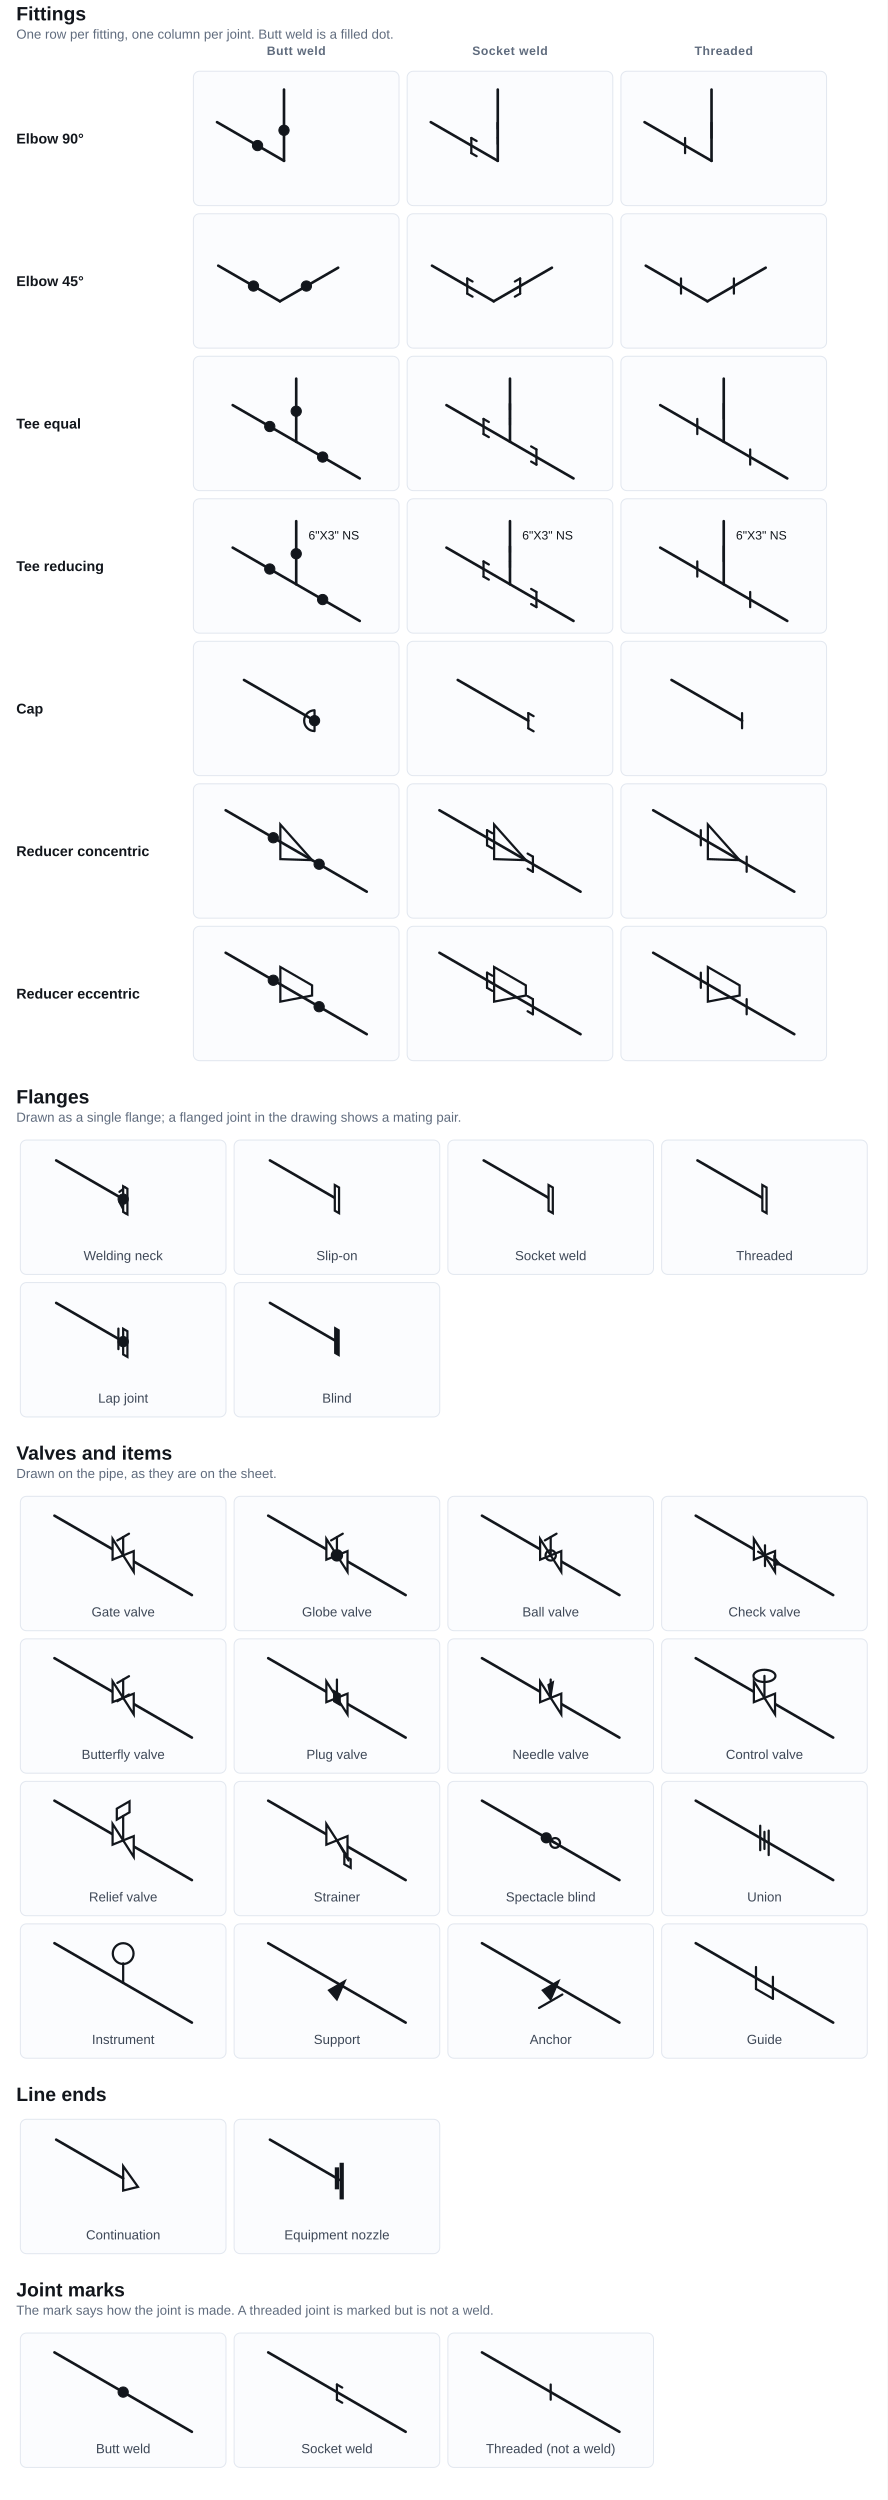
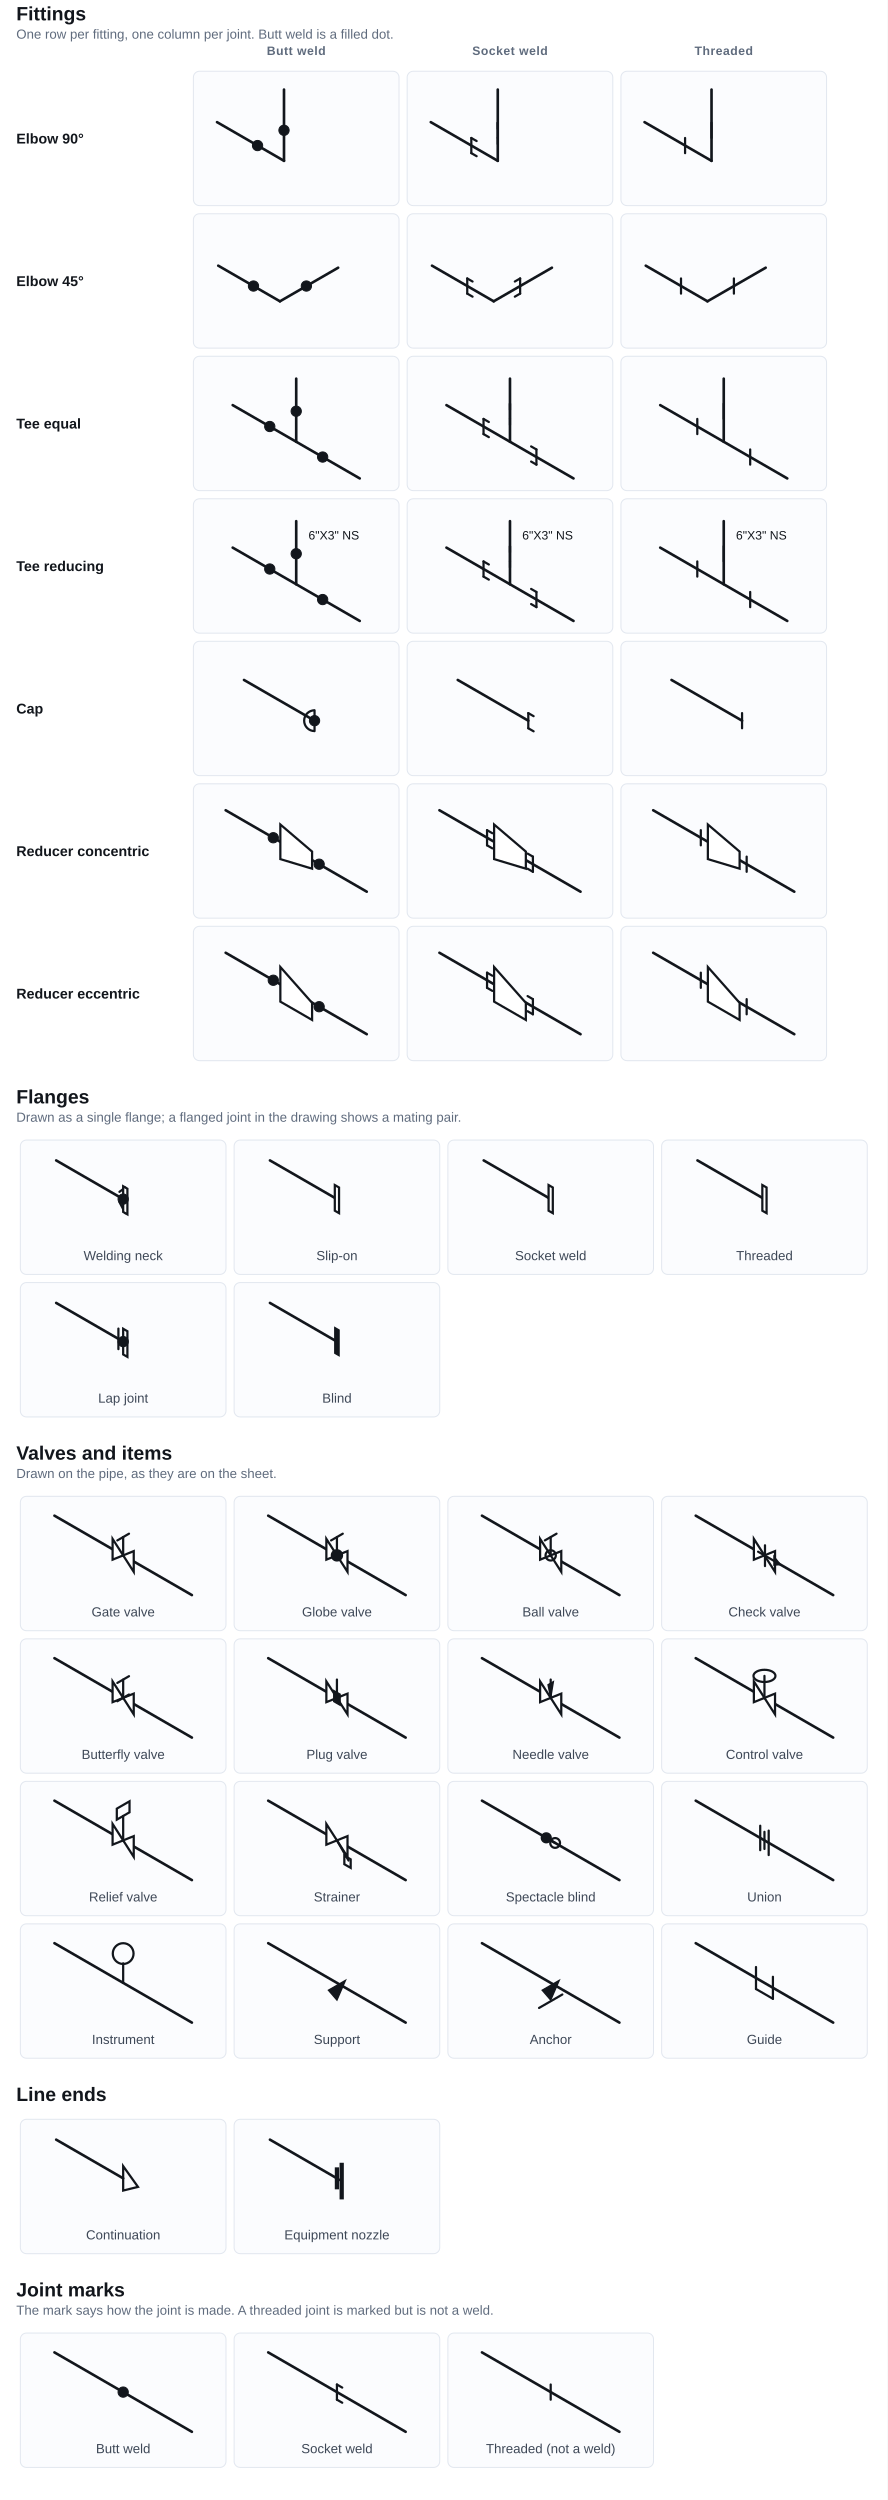
<svg xmlns="http://www.w3.org/2000/svg" viewBox="0 0 872 2456" width="872" height="2456">
  <style>
text { font-family: "Helvetica Neue", Arial, sans-serif; }
.bg { fill: #ffffff; }
.cell { fill: #fbfcfe; stroke: #e2e7ef; stroke-width: 1; }
.cap { font-size: 13px; fill: #3d4756; text-anchor: middle; }
.rowhead { font-size: 14px; font-weight: 600; fill: #12161c; }
.colhead { font-size: 12px; font-weight: 700; fill: #5f6b7d; text-anchor: middle; letter-spacing: 0.04em; }
.head { font-size: 19px; font-weight: 700; fill: #12161c; }
.sub { font-size: 13px; fill: #5f6b7d; }
.pipe { stroke: #12161c; stroke-width: 2.6; stroke-linecap: round; fill: none; }
.fitting-body { fill: none; stroke: #12161c; stroke-width: 2.4; }
.sym-line { stroke: #12161c; stroke-width: 2.2; fill: none; stroke-linecap: round; }
.sym-heavy { stroke: #12161c; stroke-width: 4.2; fill: none; }
.sym-face { stroke: #12161c; stroke-width: 3; fill: none; stroke-linecap: round; }
.sym-fill { fill: #ffffff; stroke: #12161c; stroke-width: 2.2; }
.sym-hollow { fill: none; stroke: #12161c; stroke-width: 2.2; }
.sym-solid { fill: #12161c; stroke: #12161c; stroke-width: 1.4; }
.joint-bw { fill: #12161c; stroke: #12161c; stroke-width: 1; }
.note { fill: #12161c; font-size: 12px; }
</style>
  <rect class="bg" x="0" y="0" width="872" height="2456" />
  <text class="head" x="16" y="20">Fittings</text>
  <text class="sub" x="16" y="38">One row per fitting, one column per joint. Butt weld is a filled dot.</text>
  <text class="colhead" x="291" y="54">Butt weld</text>
  <text class="colhead" x="501" y="54">Socket weld</text>
  <text class="colhead" x="711" y="54">Threaded</text>
  <text class="rowhead" x="16" y="141">Elbow 90°</text>
  <rect class="cell" x="190" y="70" width="202" height="132" rx="6" />
  <line class="pipe" x1="213.2" y1="120.0" x2="279.0" y2="158.0" />
  <line class="pipe" x1="279.0" y1="158.0" x2="279.0" y2="88.0" />
  <circle class="joint-bw" cx="253.02" cy="143.00" r="5.04" />
  <circle class="joint-bw" cx="279.00" cy="128.00" r="5.04" />
  <rect class="cell" x="400" y="70" width="202" height="132" rx="6" />
  <line class="pipe" x1="423.2" y1="120.0" x2="489.0" y2="158.0" />
  <line class="pipe" x1="489.0" y1="158.0" x2="489.0" y2="88.0" />
  <line class="sym-line" x1="463.02" y1="150.44" x2="463.02" y2="135.56" />
  <line class="sym-line" x1="463.02" y1="150.44" x2="468.22" y2="153.44" />
  <line class="sym-line" x1="463.02" y1="135.56" x2="468.22" y2="138.56" />
  <line class="sym-line" x1="489.00" y1="135.44" x2="489.00" y2="120.56" />
  <line class="sym-line" x1="489.00" y1="135.44" x2="489.00" y2="141.44" />
  <line class="sym-line" x1="489.00" y1="120.56" x2="489.00" y2="126.56" />
  <rect class="cell" x="610" y="70" width="202" height="132" rx="6" />
  <line class="pipe" x1="633.2" y1="120.0" x2="699.0" y2="158.0" />
  <line class="pipe" x1="699.0" y1="158.0" x2="699.0" y2="88.0" />
  <line class="sym-line" x1="673.02" y1="150.44" x2="673.02" y2="135.56" />
  <line class="sym-line" x1="699.00" y1="135.44" x2="699.00" y2="120.56" />
  <text class="rowhead" x="16" y="281">Elbow 45°</text>
  <rect class="cell" x="190" y="210" width="202" height="132" rx="6" />
  <line class="pipe" x1="214.4" y1="261.0" x2="275.0" y2="296.0" />
  <line class="pipe" x1="275.0" y1="296.0" x2="332.2" y2="263.0" />
  <circle class="joint-bw" cx="249.02" cy="281.00" r="5.04" />
  <circle class="joint-bw" cx="300.98" cy="281.00" r="5.04" />
  <rect class="cell" x="400" y="210" width="202" height="132" rx="6" />
  <line class="pipe" x1="424.4" y1="261.0" x2="485.0" y2="296.0" />
  <line class="pipe" x1="485.0" y1="296.0" x2="542.2" y2="263.0" />
  <line class="sym-line" x1="459.02" y1="288.44" x2="459.02" y2="273.56" />
  <line class="sym-line" x1="459.02" y1="288.44" x2="464.22" y2="291.44" />
  <line class="sym-line" x1="459.02" y1="273.56" x2="464.22" y2="276.56" />
  <line class="sym-line" x1="510.98" y1="288.44" x2="510.98" y2="273.56" />
  <line class="sym-line" x1="510.98" y1="288.44" x2="505.78" y2="291.44" />
  <line class="sym-line" x1="510.98" y1="273.56" x2="505.78" y2="276.56" />
  <rect class="cell" x="610" y="210" width="202" height="132" rx="6" />
  <line class="pipe" x1="634.4" y1="261.0" x2="695.0" y2="296.0" />
  <line class="pipe" x1="695.0" y1="296.0" x2="752.2" y2="263.0" />
  <line class="sym-line" x1="669.02" y1="288.44" x2="669.02" y2="273.56" />
  <line class="sym-line" x1="720.98" y1="288.44" x2="720.98" y2="273.56" />
  <text class="rowhead" x="16" y="421">Tee equal</text>
  <rect class="cell" x="190" y="350" width="202" height="132" rx="6" />
  <line class="pipe" x1="228.6" y1="398.0" x2="353.4" y2="470.0" />
  <line class="pipe" x1="291.0" y1="434.0" x2="291.0" y2="372.0" />
  <circle class="joint-bw" cx="265.02" cy="419.00" r="5.04" />
  <circle class="joint-bw" cx="316.98" cy="449.00" r="5.04" />
  <circle class="joint-bw" cx="291.00" cy="404.00" r="5.04" />
  <rect class="cell" x="400" y="350" width="202" height="132" rx="6" />
  <line class="pipe" x1="438.6" y1="398.0" x2="563.4" y2="470.0" />
  <line class="pipe" x1="501.0" y1="434.0" x2="501.0" y2="372.0" />
  <line class="sym-line" x1="475.02" y1="426.44" x2="475.02" y2="411.56" />
  <line class="sym-line" x1="475.02" y1="426.44" x2="480.22" y2="429.44" />
  <line class="sym-line" x1="475.02" y1="411.56" x2="480.22" y2="414.56" />
  <line class="sym-line" x1="526.98" y1="456.44" x2="526.98" y2="441.56" />
  <line class="sym-line" x1="526.98" y1="456.44" x2="521.78" y2="453.44" />
  <line class="sym-line" x1="526.98" y1="441.56" x2="521.78" y2="438.56" />
  <line class="sym-line" x1="501.00" y1="411.44" x2="501.00" y2="396.56" />
  <line class="sym-line" x1="501.00" y1="411.44" x2="501.00" y2="417.44" />
  <line class="sym-line" x1="501.00" y1="396.56" x2="501.00" y2="402.56" />
  <rect class="cell" x="610" y="350" width="202" height="132" rx="6" />
  <line class="pipe" x1="648.6" y1="398.0" x2="773.4" y2="470.0" />
  <line class="pipe" x1="711.0" y1="434.0" x2="711.0" y2="372.0" />
  <line class="sym-line" x1="685.02" y1="426.44" x2="685.02" y2="411.56" />
  <line class="sym-line" x1="736.98" y1="456.44" x2="736.98" y2="441.56" />
  <line class="sym-line" x1="711.00" y1="411.44" x2="711.00" y2="396.56" />
  <text class="rowhead" x="16" y="561">Tee reducing</text>
  <rect class="cell" x="190" y="490" width="202" height="132" rx="6" />
  <line class="pipe" x1="228.6" y1="538.0" x2="353.4" y2="610.0" />
  <line class="pipe" x1="291.0" y1="574.0" x2="291.0" y2="512.0" />
  <circle class="joint-bw" cx="265.02" cy="559.00" r="5.04" />
  <circle class="joint-bw" cx="316.98" cy="589.00" r="5.04" />
  <circle class="joint-bw" cx="291.00" cy="544.00" r="5.04" />
  <text class="note" x="303.0" y="530.0">6"X3" NS</text>
  <rect class="cell" x="400" y="490" width="202" height="132" rx="6" />
  <line class="pipe" x1="438.6" y1="538.0" x2="563.4" y2="610.0" />
  <line class="pipe" x1="501.0" y1="574.0" x2="501.0" y2="512.0" />
  <line class="sym-line" x1="475.02" y1="566.44" x2="475.02" y2="551.56" />
  <line class="sym-line" x1="475.02" y1="566.44" x2="480.22" y2="569.44" />
  <line class="sym-line" x1="475.02" y1="551.56" x2="480.22" y2="554.56" />
  <line class="sym-line" x1="526.98" y1="596.44" x2="526.98" y2="581.56" />
  <line class="sym-line" x1="526.98" y1="596.44" x2="521.78" y2="593.44" />
  <line class="sym-line" x1="526.98" y1="581.56" x2="521.78" y2="578.56" />
  <line class="sym-line" x1="501.00" y1="551.44" x2="501.00" y2="536.56" />
  <line class="sym-line" x1="501.00" y1="551.44" x2="501.00" y2="557.44" />
  <line class="sym-line" x1="501.00" y1="536.56" x2="501.00" y2="542.56" />
  <text class="note" x="513.0" y="530.0">6"X3" NS</text>
  <rect class="cell" x="610" y="490" width="202" height="132" rx="6" />
  <line class="pipe" x1="648.6" y1="538.0" x2="773.4" y2="610.0" />
  <line class="pipe" x1="711.0" y1="574.0" x2="711.0" y2="512.0" />
  <line class="sym-line" x1="685.02" y1="566.44" x2="685.02" y2="551.56" />
  <line class="sym-line" x1="736.98" y1="596.44" x2="736.98" y2="581.56" />
  <line class="sym-line" x1="711.00" y1="551.44" x2="711.00" y2="536.56" />
  <text class="note" x="723.0" y="530.0">6"X3" NS</text>
  <text class="rowhead" x="16" y="701">Cap</text>
  <rect class="cell" x="190" y="630" width="202" height="132" rx="6" />
  <line class="pipe" x1="239.7" y1="668.0" x2="309.0" y2="708.0" />
  <line class="sym-line" x1="309.00" y1="718.20" x2="309.00" y2="697.80" />
  <path class="sym-hollow" d="M 309.00 718.20 A 10.20 10.20 0 0 1 309.00 697.80" />
  <circle class="joint-bw" cx="309.00" cy="708.00" r="5.04" />
  <rect class="cell" x="400" y="630" width="202" height="132" rx="6" />
  <line class="pipe" x1="449.7" y1="668.0" x2="519.0" y2="708.0" />
  <line class="sym-line" x1="519.00" y1="715.44" x2="519.00" y2="700.56" />
  <line class="sym-line" x1="519.00" y1="715.44" x2="524.20" y2="718.44" />
  <line class="sym-line" x1="519.00" y1="700.56" x2="524.20" y2="703.56" />
  <rect class="cell" x="610" y="630" width="202" height="132" rx="6" />
  <line class="pipe" x1="659.7" y1="668.0" x2="729.0" y2="708.0" />
  <line class="sym-line" x1="729.00" y1="715.44" x2="729.00" y2="700.56" />
  <text class="rowhead" x="16" y="841">Reducer concentric</text>
  <rect class="cell" x="190" y="770" width="202" height="132" rx="6" />
  <line class="pipe" x1="221.7" y1="796.0" x2="360.3" y2="876.0" />
-   <polygon class="sym-hollow" points="275.41,844.00 275.41,810.00 306.59,845.00" />
+   <polygon class="sym-fill" points="275.41,844.00 275.41,810.00 306.59,836.60 306.59,853.40" />
  <circle class="joint-bw" cx="268.48" cy="823.00" r="5.04" />
  <circle class="joint-bw" cx="313.52" cy="849.00" r="5.04" />
  <rect class="cell" x="400" y="770" width="202" height="132" rx="6" />
  <line class="pipe" x1="431.7" y1="796.0" x2="570.3" y2="876.0" />
-   <polygon class="sym-hollow" points="485.41,844.00 485.41,810.00 516.59,845.00" />
+   <polygon class="sym-fill" points="485.41,844.00 485.41,810.00 516.59,836.60 516.59,853.40" />
  <line class="sym-line" x1="478.48" y1="830.44" x2="478.48" y2="815.56" />
  <line class="sym-line" x1="478.48" y1="830.44" x2="483.68" y2="833.44" />
  <line class="sym-line" x1="478.48" y1="815.56" x2="483.68" y2="818.56" />
  <line class="sym-line" x1="523.52" y1="856.44" x2="523.52" y2="841.56" />
  <line class="sym-line" x1="523.52" y1="856.44" x2="518.32" y2="853.44" />
  <line class="sym-line" x1="523.52" y1="841.56" x2="518.32" y2="838.56" />
  <rect class="cell" x="610" y="770" width="202" height="132" rx="6" />
  <line class="pipe" x1="641.7" y1="796.0" x2="780.3" y2="876.0" />
-   <polygon class="sym-hollow" points="695.41,844.00 695.41,810.00 726.59,845.00" />
+   <polygon class="sym-fill" points="695.41,844.00 695.41,810.00 726.59,836.60 726.59,853.40" />
  <line class="sym-line" x1="688.48" y1="830.44" x2="688.48" y2="815.56" />
  <line class="sym-line" x1="733.52" y1="856.44" x2="733.52" y2="841.56" />
  <text class="rowhead" x="16" y="981">Reducer eccentric</text>
  <rect class="cell" x="190" y="910" width="202" height="132" rx="6" />
  <line class="pipe" x1="221.7" y1="936.0" x2="360.3" y2="1016.0" />
-   <polygon class="sym-hollow" points="275.41,984.00 275.41,950.00 306.59,968.00 306.59,978.00" />
+   <polygon class="sym-fill" points="275.41,984.00 275.41,950.00 306.59,985.20 306.59,1002.00" />
  <circle class="joint-bw" cx="268.48" cy="963.00" r="5.04" />
  <circle class="joint-bw" cx="313.52" cy="989.00" r="5.04" />
  <rect class="cell" x="400" y="910" width="202" height="132" rx="6" />
  <line class="pipe" x1="431.7" y1="936.0" x2="570.3" y2="1016.0" />
-   <polygon class="sym-hollow" points="485.41,984.00 485.41,950.00 516.59,968.00 516.59,978.00" />
+   <polygon class="sym-fill" points="485.41,984.00 485.41,950.00 516.59,985.20 516.59,1002.00" />
  <line class="sym-line" x1="478.48" y1="970.44" x2="478.48" y2="955.56" />
  <line class="sym-line" x1="478.48" y1="970.44" x2="483.68" y2="973.44" />
  <line class="sym-line" x1="478.48" y1="955.56" x2="483.68" y2="958.56" />
  <line class="sym-line" x1="523.52" y1="996.44" x2="523.52" y2="981.56" />
  <line class="sym-line" x1="523.52" y1="996.44" x2="518.32" y2="993.44" />
  <line class="sym-line" x1="523.52" y1="981.56" x2="518.32" y2="978.56" />
  <rect class="cell" x="610" y="910" width="202" height="132" rx="6" />
  <line class="pipe" x1="641.7" y1="936.0" x2="780.3" y2="1016.0" />
-   <polygon class="sym-hollow" points="695.41,984.00 695.41,950.00 726.59,968.00 726.59,978.00" />
+   <polygon class="sym-fill" points="695.41,984.00 695.41,950.00 726.59,985.20 726.59,1002.00" />
  <line class="sym-line" x1="688.48" y1="970.44" x2="688.48" y2="955.56" />
  <line class="sym-line" x1="733.52" y1="996.44" x2="733.52" y2="981.56" />
  <text class="head" x="16" y="1084">Flanges</text>
  <text class="sub" x="16" y="1102">Drawn as a single flange; a flanged joint in the drawing shows a mating pair.</text>
  <rect class="cell" x="20" y="1120" width="202" height="132" rx="6" />
  <line class="pipe" x1="55.2" y1="1140.0" x2="121.0" y2="1178.0" />
  <line class="sym-line" x1="117.36" y1="1180.94" x2="123.08" y2="1191.80" />
  <line class="sym-line" x1="117.36" y1="1170.86" x2="123.08" y2="1166.60" />
  <polygon class="sym-fill" points="121.00,1190.60 125.16,1193.00 125.16,1167.80 121.00,1165.40" />
  <circle class="joint-bw" cx="121.00" cy="1178.00" r="5.04" />
  <text class="cap" x="121" y="1238">Welding neck</text>
  <rect class="cell" x="230" y="1120" width="202" height="132" rx="6" />
  <line class="pipe" x1="265.2" y1="1140.0" x2="331.0" y2="1178.0" />
  <polygon class="sym-fill" points="328.92,1189.40 333.08,1191.80 333.08,1166.60 328.92,1164.20" />
  <text class="cap" x="331" y="1238">Slip-on</text>
  <rect class="cell" x="440" y="1120" width="202" height="132" rx="6" />
  <line class="pipe" x1="475.2" y1="1140.0" x2="541.0" y2="1178.0" />
  <polygon class="sym-fill" points="538.92,1189.40 543.08,1191.80 543.08,1166.60 538.92,1164.20" />
  <text class="cap" x="541" y="1238">Socket weld</text>
  <rect class="cell" x="650" y="1120" width="202" height="132" rx="6" />
  <line class="pipe" x1="685.2" y1="1140.0" x2="751.0" y2="1178.0" />
  <polygon class="sym-fill" points="748.92,1189.40 753.08,1191.80 753.08,1166.60 748.92,1164.20" />
  <text class="cap" x="751" y="1238">Threaded</text>
  <rect class="cell" x="20" y="1260" width="202" height="132" rx="6" />
  <line class="pipe" x1="55.2" y1="1280.0" x2="121.0" y2="1318.0" />
  <polygon class="sym-fill" points="121.00,1330.60 125.16,1333.00 125.16,1307.80 121.00,1305.40" />
  <line class="sym-line" x1="116.32" y1="1325.38" x2="116.32" y2="1305.22" />
  <circle class="joint-bw" cx="121.00" cy="1318.00" r="5.04" />
  <text class="cap" x="121" y="1378">Lap joint</text>
  <rect class="cell" x="230" y="1260" width="202" height="132" rx="6" />
  <line class="pipe" x1="265.2" y1="1280.0" x2="331.0" y2="1318.0" />
  <polygon class="sym-solid" points="328.92,1329.40 333.08,1331.80 333.08,1306.60 328.92,1304.20" />
  <text class="cap" x="331" y="1378">Blind</text>
  <text class="head" x="16" y="1434">Valves and items</text>
  <text class="sub" x="16" y="1452">Drawn on the pipe, as they are on the sheet.</text>
  <rect class="cell" x="20" y="1470" width="202" height="132" rx="6" />
  <line class="pipe" x1="53.5" y1="1489.0" x2="188.5" y2="1567.0" />
  <polygon class="sym-fill" points="110.61,1532.20 110.61,1511.80 121.00,1528.00" />
  <polygon class="sym-fill" points="131.39,1544.20 131.39,1523.80 121.00,1528.00" />
  <line class="sym-line" x1="121.00" y1="1528.00" x2="121.00" y2="1510.00" />
  <line class="sym-line" x1="115.28" y1="1513.30" x2="126.72" y2="1506.70" />
  <text class="cap" x="121" y="1588">Gate valve</text>
  <rect class="cell" x="230" y="1470" width="202" height="132" rx="6" />
  <line class="pipe" x1="263.5" y1="1489.0" x2="398.5" y2="1567.0" />
  <polygon class="sym-fill" points="320.61,1532.20 320.61,1511.80 331.00,1528.00" />
  <polygon class="sym-fill" points="341.39,1544.20 341.39,1523.80 331.00,1528.00" />
  <circle class="sym-solid" cx="331.00" cy="1528.00" r="5.40" />
  <line class="sym-line" x1="331.00" y1="1528.00" x2="331.00" y2="1510.00" />
  <line class="sym-line" x1="325.28" y1="1513.30" x2="336.72" y2="1506.70" />
  <text class="cap" x="331" y="1588">Globe valve</text>
  <rect class="cell" x="440" y="1470" width="202" height="132" rx="6" />
  <line class="pipe" x1="473.5" y1="1489.0" x2="608.5" y2="1567.0" />
  <polygon class="sym-fill" points="530.61,1532.20 530.61,1511.80 541.00,1528.00" />
  <polygon class="sym-fill" points="551.39,1544.20 551.39,1523.80 541.00,1528.00" />
  <circle class="sym-hollow" cx="541.00" cy="1528.00" r="5.04" />
  <line class="sym-line" x1="541.00" y1="1528.00" x2="541.00" y2="1510.00" />
  <line class="sym-line" x1="535.28" y1="1513.30" x2="546.72" y2="1506.70" />
  <text class="cap" x="541" y="1588">Ball valve</text>
  <rect class="cell" x="650" y="1470" width="202" height="132" rx="6" />
  <line class="pipe" x1="683.5" y1="1489.0" x2="818.5" y2="1567.0" />
  <polygon class="sym-fill" points="740.61,1532.20 740.61,1511.80 751.00,1528.00" />
  <polygon class="sym-fill" points="761.39,1544.20 761.39,1523.80 751.00,1528.00" />
  <line class="sym-line" x1="751.52" y1="1538.50" x2="751.52" y2="1518.10" />
  <line class="sym-line" x1="744.76" y1="1524.40" x2="760.35" y2="1533.40" />
  <polygon class="sym-solid" points="766.59,1537.00 760.35,1537.60 760.35,1529.20" />
  <text class="cap" x="751" y="1588">Check valve</text>
  <rect class="cell" x="20" y="1610" width="202" height="132" rx="6" />
  <line class="pipe" x1="53.5" y1="1629.0" x2="188.5" y2="1707.0" />
  <polygon class="sym-fill" points="110.61,1672.20 110.61,1651.80 121.00,1668.00" />
  <polygon class="sym-fill" points="131.39,1684.20 131.39,1663.80 121.00,1668.00" />
  <line class="sym-line" x1="115.28" y1="1671.30" x2="126.72" y2="1664.70" />
  <line class="sym-line" x1="121.00" y1="1668.00" x2="121.00" y2="1650.00" />
  <line class="sym-line" x1="115.28" y1="1653.30" x2="126.72" y2="1646.70" />
  <text class="cap" x="121" y="1728">Butterfly valve</text>
  <rect class="cell" x="230" y="1610" width="202" height="132" rx="6" />
  <line class="pipe" x1="263.5" y1="1629.0" x2="398.5" y2="1707.0" />
  <polygon class="sym-fill" points="320.61,1672.20 320.61,1651.80 331.00,1668.00" />
  <polygon class="sym-fill" points="341.39,1684.20 341.39,1663.80 331.00,1668.00" />
  <polygon class="sym-solid" points="327.88,1671.60 334.12,1675.20 334.12,1664.40 327.88,1660.80" />
  <line class="sym-line" x1="331.00" y1="1668.00" x2="331.00" y2="1650.00" />
  <text class="cap" x="331" y="1728">Plug valve</text>
  <rect class="cell" x="440" y="1610" width="202" height="132" rx="6" />
  <line class="pipe" x1="473.5" y1="1629.0" x2="608.5" y2="1707.0" />
  <polygon class="sym-fill" points="530.61,1672.20 530.61,1651.80 541.00,1668.00" />
  <polygon class="sym-fill" points="551.39,1684.20 551.39,1663.80 541.00,1668.00" />
  <line class="sym-line" x1="541.00" y1="1668.00" x2="541.00" y2="1650.00" />
  <polygon class="sym-solid" points="541.00,1668.00 538.40,1655.10 543.60,1652.10" />
  <text class="cap" x="541" y="1728">Needle valve</text>
  <rect class="cell" x="650" y="1610" width="202" height="132" rx="6" />
  <line class="pipe" x1="683.5" y1="1629.0" x2="818.5" y2="1707.0" />
  <polygon class="sym-fill" points="740.61,1672.20 740.61,1651.80 751.00,1668.00" />
  <polygon class="sym-fill" points="761.39,1684.20 761.39,1663.80 751.00,1668.00" />
  <line class="sym-line" x1="751.00" y1="1668.00" x2="751.00" y2="1646.40" />
  <ellipse class="sym-hollow" cx="751.00" cy="1646.40" rx="10.80" ry="6.00" />
  <text class="cap" x="751" y="1728">Control valve</text>
  <rect class="cell" x="20" y="1750" width="202" height="132" rx="6" />
  <line class="pipe" x1="53.5" y1="1769.0" x2="188.5" y2="1847.0" />
  <polygon class="sym-fill" points="110.61,1812.20 110.61,1791.80 121.00,1808.00" />
  <polygon class="sym-fill" points="131.39,1824.20 131.39,1803.80 121.00,1808.00" />
  <line class="sym-line" x1="121.00" y1="1808.00" x2="121.00" y2="1784.00" />
  <polygon class="sym-hollow" points="114.76,1787.60 127.24,1780.40 127.24,1769.60 114.76,1776.80" />
  <text class="cap" x="121" y="1868">Relief valve</text>
  <rect class="cell" x="230" y="1750" width="202" height="132" rx="6" />
  <line class="pipe" x1="263.5" y1="1769.0" x2="398.5" y2="1847.0" />
  <polygon class="sym-fill" points="320.61,1812.20 320.61,1791.80 331.00,1808.00" />
  <polygon class="sym-fill" points="341.39,1824.20 341.39,1803.80 331.00,1808.00" />
  <line class="sym-line" x1="331.00" y1="1808.00" x2="342.43" y2="1827.80" />
  <polygon class="sym-hollow" points="338.27,1823.00 344.51,1826.60 344.51,1835.00 338.27,1831.40" />
  <text class="cap" x="331" y="1868">Strainer</text>
  <rect class="cell" x="440" y="1750" width="202" height="132" rx="6" />
  <line class="pipe" x1="473.5" y1="1769.0" x2="608.5" y2="1847.0" />
  <circle class="sym-solid" cx="536.64" cy="1805.48" r="4.80" />
  <circle class="sym-hollow" cx="545.36" cy="1810.52" r="4.80" />
  <line class="sym-line" x1="536.64" y1="1805.48" x2="545.36" y2="1810.52" />
  <text class="cap" x="541" y="1868">Spectacle blind</text>
  <rect class="cell" x="650" y="1750" width="202" height="132" rx="6" />
  <line class="pipe" x1="683.5" y1="1769.0" x2="818.5" y2="1847.0" />
  <line class="sym-line" x1="746.84" y1="1817.60" x2="746.84" y2="1793.60" />
  <line class="sym-line" x1="755.16" y1="1822.40" x2="755.16" y2="1798.40" />
  <line class="sym-line" x1="751.00" y1="1816.40" x2="751.00" y2="1799.60" />
  <text class="cap" x="751" y="1868">Union</text>
  <rect class="cell" x="20" y="1890" width="202" height="132" rx="6" />
  <line class="pipe" x1="53.5" y1="1909.0" x2="188.5" y2="1987.0" />
  <line class="sym-line" x1="121.00" y1="1948.00" x2="121.00" y2="1928.80" />
  <circle class="sym-hollow" cx="121.00" cy="1919.20" r="10.20" />
  <text class="cap" x="121" y="2008">Instrument</text>
  <rect class="cell" x="230" y="1890" width="202" height="132" rx="6" />
  <line class="pipe" x1="263.5" y1="1909.0" x2="398.5" y2="1987.0" />
  <polygon class="sym-solid" points="322.69,1955.20 339.31,1945.60 331.00,1964.80" />
  <text class="cap" x="331" y="2008">Support</text>
  <rect class="cell" x="440" y="1890" width="202" height="132" rx="6" />
  <line class="pipe" x1="473.5" y1="1909.0" x2="608.5" y2="1987.0" />
  <polygon class="sym-solid" points="532.69,1955.20 549.31,1945.60 541.00,1964.80" />
  <line class="sym-line" x1="529.57" y1="1972.60" x2="552.43" y2="1959.40" />
  <text class="cap" x="541" y="2008">Anchor</text>
  <rect class="cell" x="650" y="1890" width="202" height="132" rx="6" />
  <line class="pipe" x1="683.5" y1="1909.0" x2="818.5" y2="1987.0" />
  <line class="sym-line" x1="742.69" y1="1932.40" x2="742.69" y2="1954.00" />
  <line class="sym-line" x1="759.31" y1="1942.00" x2="759.31" y2="1963.60" />
  <line class="sym-line" x1="742.69" y1="1954.00" x2="759.31" y2="1963.60" />
  <text class="cap" x="751" y="2008">Guide</text>
  <text class="head" x="16" y="2064">Line ends</text>
  <rect class="cell" x="20" y="2082" width="202" height="132" rx="6" />
  <line class="pipe" x1="55.2" y1="2102.0" x2="121.0" y2="2140.0" />
  <polygon class="sym-hollow" points="121.00,2152.00 135.55,2148.40 121.00,2128.00" />
  <text class="cap" x="121" y="2200">Continuation</text>
  <rect class="cell" x="230" y="2082" width="202" height="132" rx="6" />
  <line class="pipe" x1="265.2" y1="2102.0" x2="331.0" y2="2140.0" />
  <line class="sym-heavy" x1="331.00" y1="2150.80" x2="331.00" y2="2129.20" />
  <line class="sym-heavy" x1="335.68" y1="2160.70" x2="335.68" y2="2124.70" />
  <line class="sym-line" x1="331.00" y1="2140.00" x2="335.68" y2="2142.70" />
  <text class="cap" x="331" y="2200">Equipment nozzle</text>
  <text class="head" x="16" y="2256">Joint marks</text>
  <text class="sub" x="16" y="2274">The mark says how the joint is made. A threaded joint is marked but is not a weld.</text>
  <rect class="cell" x="20" y="2292" width="202" height="132" rx="6" />
  <line class="pipe" x1="53.5" y1="2311.0" x2="188.5" y2="2389.0" />
  <circle class="joint-bw" cx="121.00" cy="2350.00" r="5.04" />
  <text class="cap" x="121" y="2410">Butt weld</text>
  <rect class="cell" x="230" y="2292" width="202" height="132" rx="6" />
  <line class="pipe" x1="263.5" y1="2311.0" x2="398.5" y2="2389.0" />
  <line class="sym-line" x1="331.00" y1="2357.44" x2="331.00" y2="2342.56" />
  <line class="sym-line" x1="331.00" y1="2357.44" x2="336.20" y2="2360.44" />
  <line class="sym-line" x1="331.00" y1="2342.56" x2="336.20" y2="2345.56" />
  <text class="cap" x="331" y="2410">Socket weld</text>
  <rect class="cell" x="440" y="2292" width="202" height="132" rx="6" />
  <line class="pipe" x1="473.5" y1="2311.0" x2="608.5" y2="2389.0" />
  <line class="sym-line" x1="541.00" y1="2357.44" x2="541.00" y2="2342.56" />
  <text class="cap" x="541" y="2410">Threaded (not a weld)</text>
</svg>
